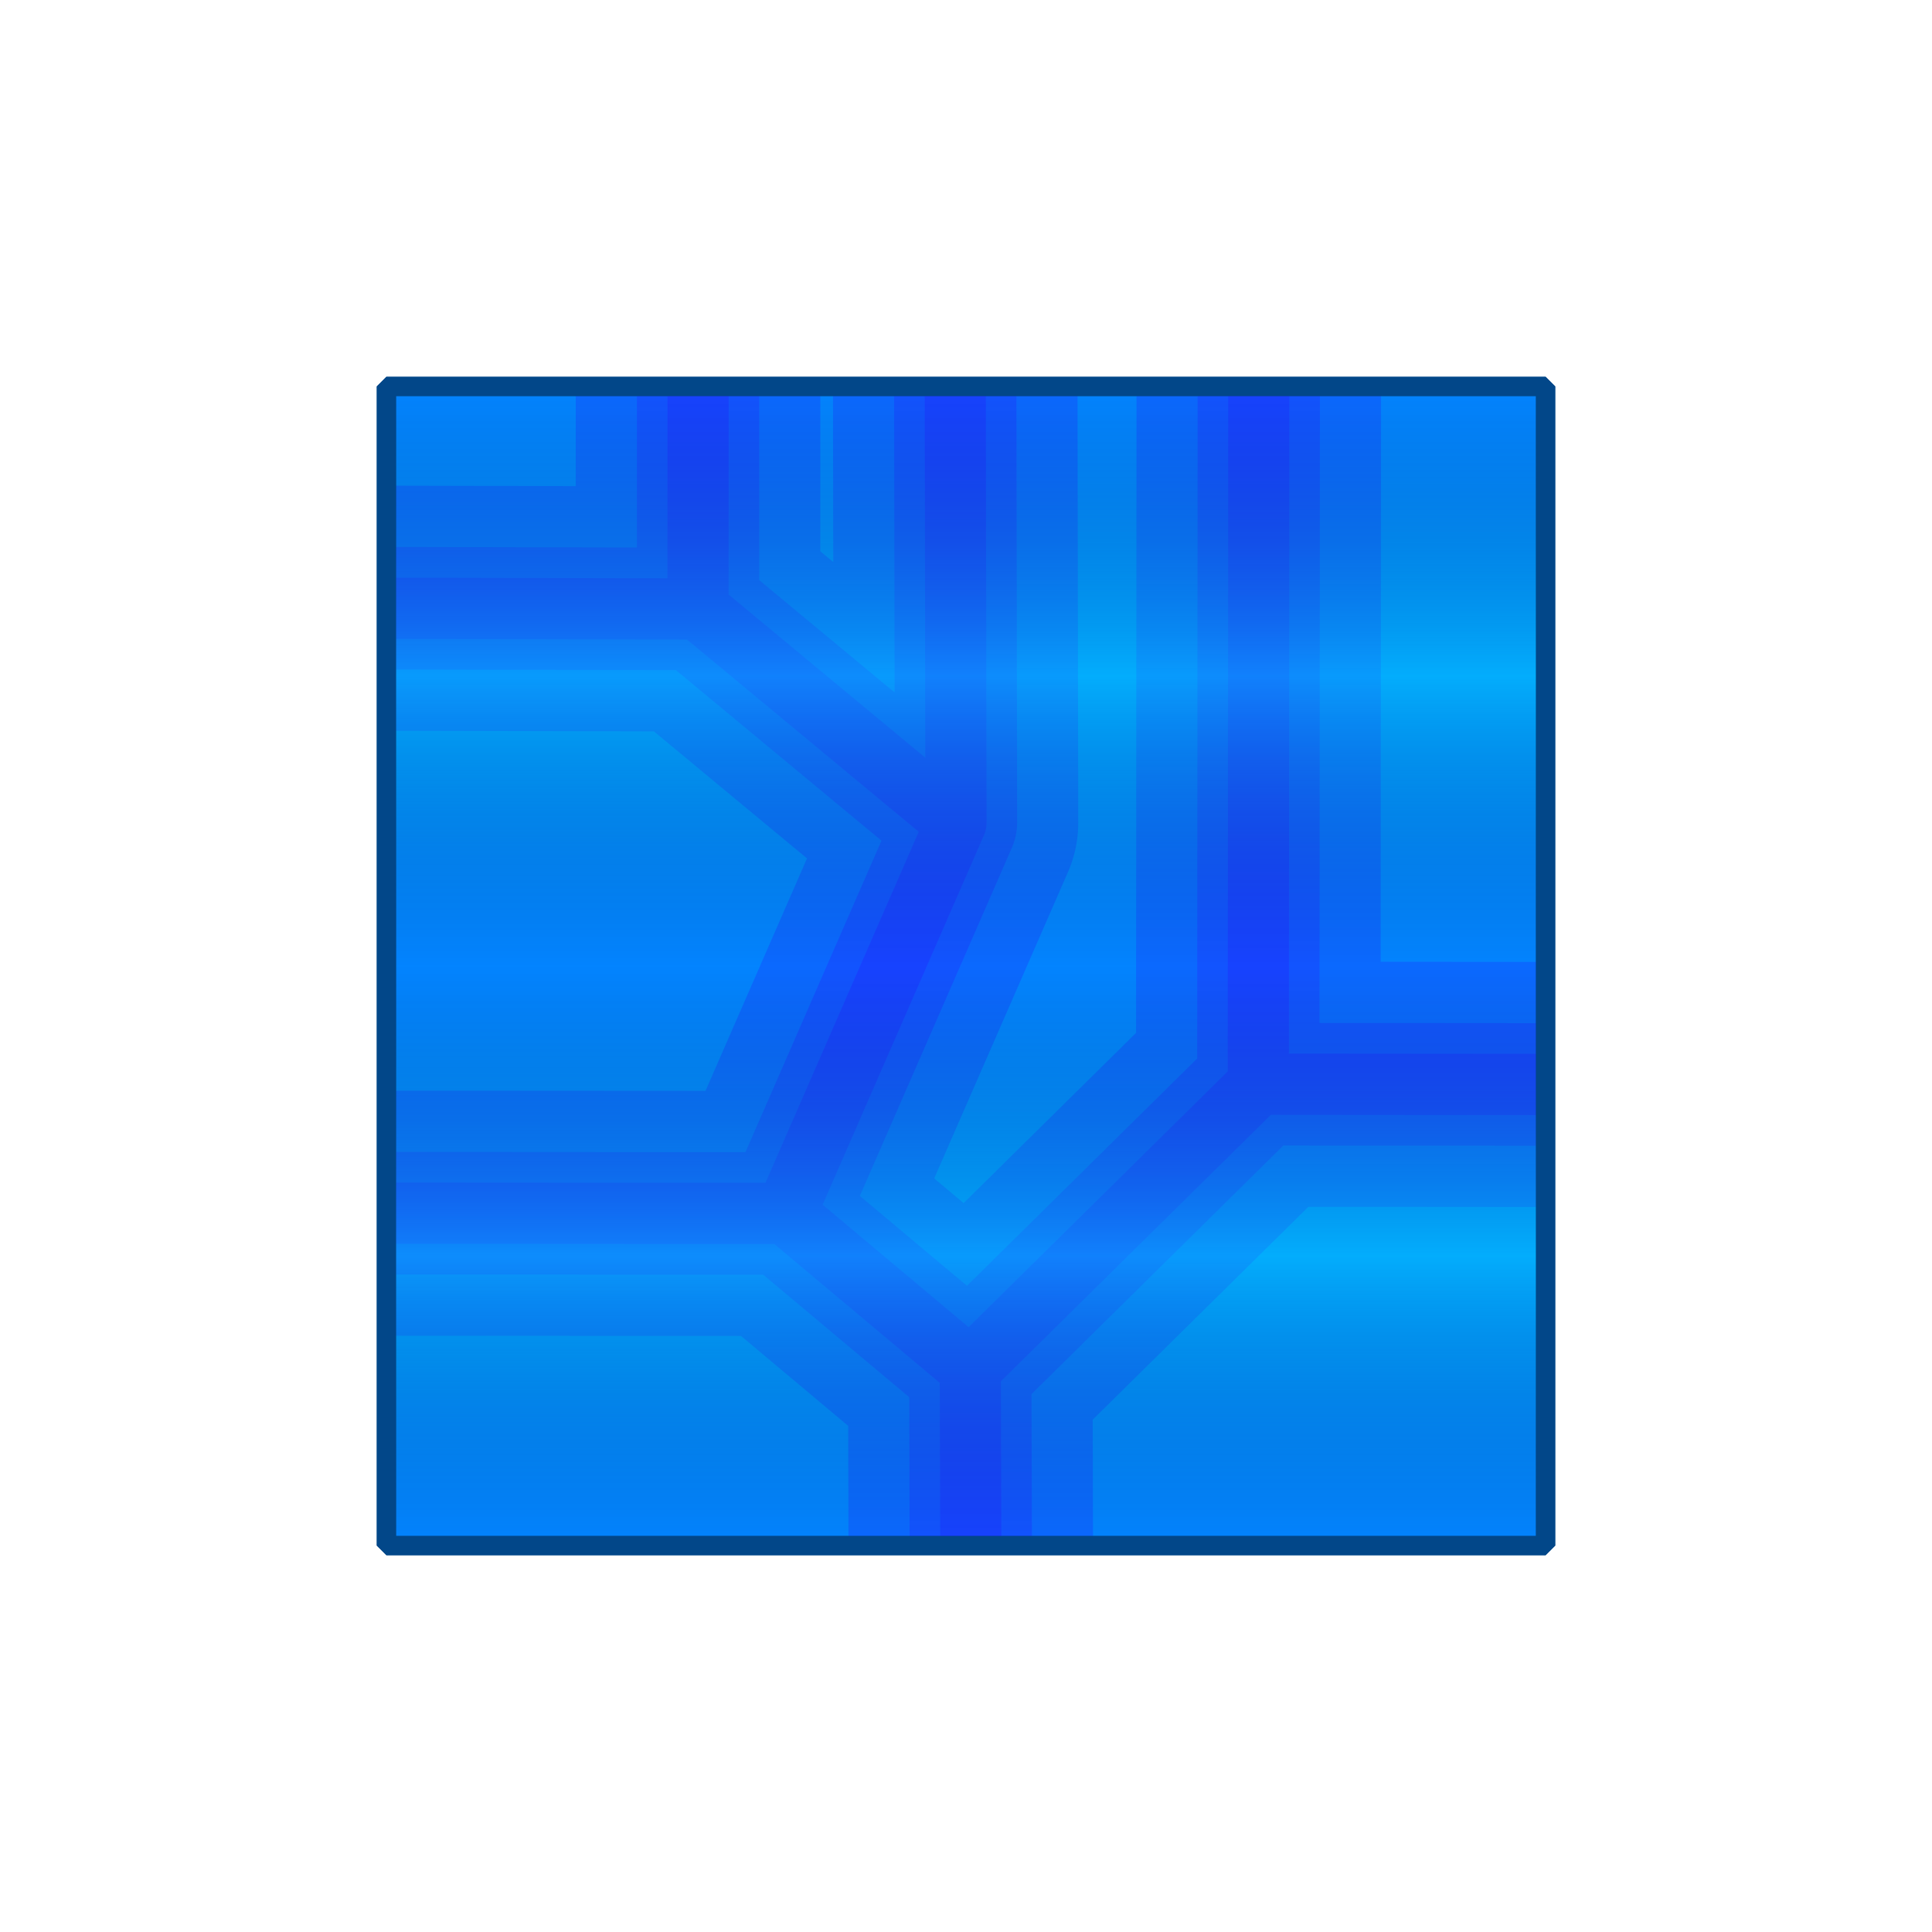
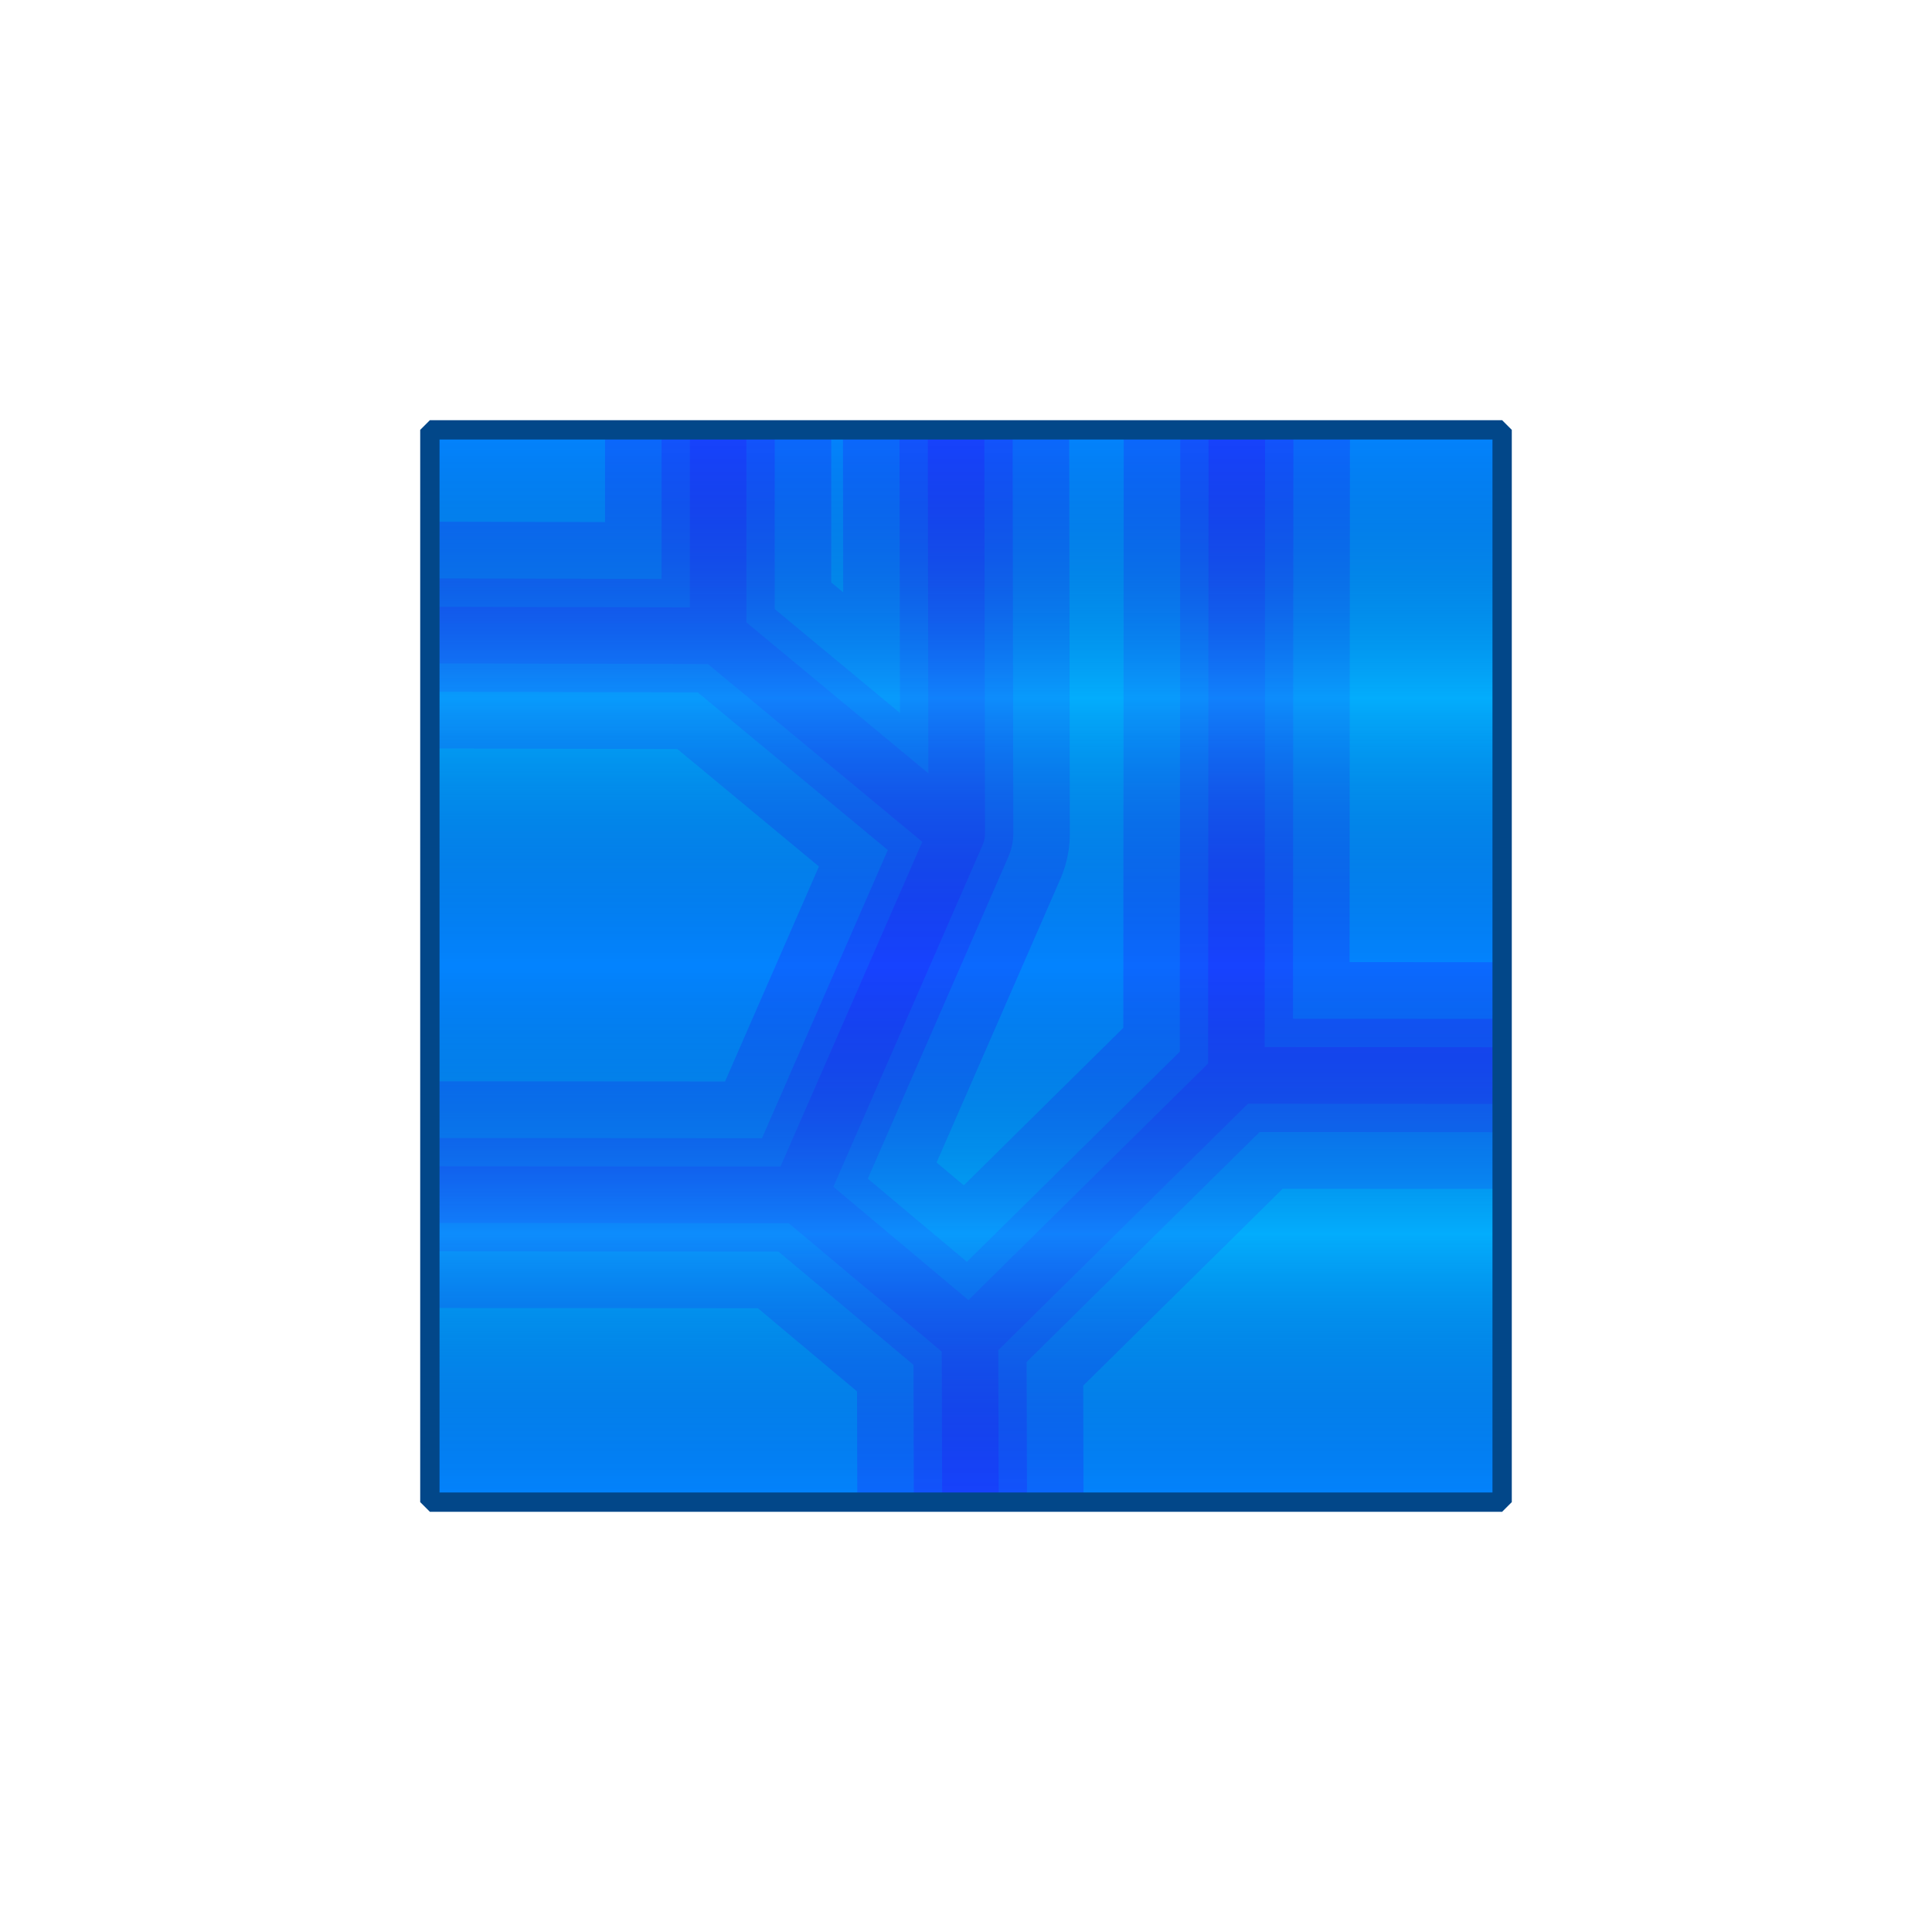
<svg xmlns="http://www.w3.org/2000/svg" width="240pt" height="240pt" viewBox="0 0 240 240">
  <defs>
    <linearGradient id="gradient0" gradientUnits="objectBoundingBox" x1="0.008" y1="0.5" x2="0.008" y2="0" spreadMethod="reflect">
      <stop stop-color="#02fff7" offset="0" stop-opacity="0.329" />
      <stop stop-color="#000000" offset="1" stop-opacity="0" />
    </linearGradient>
    <linearGradient id="gradient1" gradientUnits="objectBoundingBox" x1="0.008" y1="0.5" x2="0.008" y2="0" spreadMethod="reflect">
      <stop stop-color="#02fff7" offset="0" stop-opacity="0.329" />
      <stop stop-color="#000000" offset="1" stop-opacity="0" />
    </linearGradient>
  </defs>
-   <g id="group0" transform="translate(48, 48)" fill="none">
-     <rect id="shape0" transform="matrix(0.9884679 0 0 0.9884679 -1.4210854715202e-14 -1.4210854715202e-14)" fill="#0384ff" fill-rule="evenodd" stroke="#024789" stroke-width="2.4" stroke-linecap="square" stroke-linejoin="bevel" width="145.68" height="145.68" />
-     <g id="group1" transform="matrix(1.000412 0 0 1.002477 1.13686837721616e-13 1.27897692436818e-13)" fill="none">
-       <path id="shape01" transform="matrix(0.9884679 0 0 0.9884679 -2.8421709430404e-14 2.8421709430404e-14)" fill="none" stroke-opacity="0.2" stroke="#2e02ff" stroke-width="15.36" stroke-linecap="butt" stroke-linejoin="round" d="M0 27.81L39.15 27.9L39.15 0M39.15 27.9L71.55 54.72L71.46 0.18M71.55 54.72L50.13 103.68L0.81 103.65M50.13 103.68L73.35 123.12L73.41 145.32M73.35 123.12L109.53 87.48L109.59 0.24M109.53 87.48L145.62 87.51L145.62 87.51M109.53 87.48" />
-       <path id="shape1" transform="matrix(0.9884679 0 0 0.9884679 7.38964445190504e-13 7.24753590475302e-13)" fill="none" stroke-opacity="0.208" stroke="#2e02ff" stroke-width="30.72" stroke-linecap="butt" stroke-linejoin="round" d="M0 27.81L39.15 27.9L39.15 0M39.15 27.9L71.55 54.72L71.46 0.18M71.55 54.72L50.13 103.68L0.81 103.65M50.13 103.68L73.35 123.12L73.41 145.32M73.35 123.12L109.53 87.48L109.59 0.24M109.53 87.48L145.62 87.51L145.62 87.51M109.53 87.48" />
-       <path id="shape02" transform="matrix(0.9884679 0 0 0.9884679 7.105427357601e-14 0)" fill="none" stroke-opacity="0.2" stroke="#2e02ff" stroke-width="7.68" stroke-linecap="butt" stroke-linejoin="round" d="M0 27.81L39.15 27.9L39.15 0M39.15 27.9L71.55 54.72L71.46 0.18M71.55 54.72L50.13 103.68L0.81 103.65M50.13 103.68L73.35 123.12L73.41 145.32M73.35 123.12L109.53 87.48L109.59 0.24M109.53 87.48L145.62 87.51L145.62 87.51M109.53 87.48" />
+   <g id="group0" transform="translate(53.4, 53.4)" fill="none">
+     <g id="group1" transform="matrix(0.925 0 0 0.925 1.56319401867222e-13 1.56319401867222e-13)" fill="none">
+       <rect id="shape0" transform="matrix(0.9884679 0 0 0.9884679 0 0)" fill="#0384ff" fill-rule="evenodd" stroke="#024789" stroke-width="2.4" stroke-linecap="square" stroke-linejoin="bevel" width="145.68" height="145.68" />
+       <g id="group11" transform="matrix(1.000412 0 0 1.002477 1.27897692436818e-13 1.4210854715202e-13)" fill="none">
+         <path id="shape01" transform="matrix(0.9884679 0 0 0.9884679 -2.8421709430404e-14 2.8421709430404e-14)" fill="none" stroke-opacity="0.2" stroke="#2e02ff" stroke-width="15.36" stroke-linecap="butt" stroke-linejoin="round" d="M0 27.81L39.15 27.9L39.15 0M39.15 27.9L71.55 54.72L71.46 0.18M71.55 54.72L50.13 103.68L0.81 103.65M50.13 103.68L73.35 123.12L73.41 145.32M73.35 123.12L109.53 87.48L109.59 0.24M109.53 87.48L145.62 87.51L145.62 87.51M109.53 87.48" />
+         <path id="shape1" transform="matrix(0.9884679 0 0 0.9884679 7.24753590475302e-13 7.105427357601e-13)" fill="none" stroke-opacity="0.208" stroke="#2e02ff" stroke-width="30.72" stroke-linecap="butt" stroke-linejoin="round" d="M0 27.81L39.15 27.9L39.15 0M39.15 27.9L71.55 54.72L71.46 0.18M71.55 54.72L50.13 103.68L0.81 103.65M50.13 103.68L73.35 123.12L73.41 145.32M73.35 123.12L109.53 87.48L109.59 0.24M109.53 87.48L145.62 87.51L145.62 87.51M109.53 87.48" />
+         <path id="shape02" transform="matrix(0.9884679 0 0 0.9884679 5.6843418860808e-14 0)" fill="none" stroke-opacity="0.2" stroke="#2e02ff" stroke-width="7.68" stroke-linecap="butt" stroke-linejoin="round" d="M0 27.81L39.15 27.9L39.15 0M39.15 27.9L71.55 54.72L71.46 0.18M71.55 54.72L50.13 103.68L0.81 103.65M50.13 103.68L73.35 123.12L73.41 145.32M73.35 123.12L109.53 87.48L109.59 0.24M109.53 87.48L145.62 87.51L145.62 87.51M109.53 87.48" />
+       </g>
+       <g id="group2" fill="none">
+         <rect id="shape2" fill="url(#gradient0)" fill-rule="evenodd" stroke-opacity="0" stroke="#000000" stroke-width="0" stroke-linecap="square" stroke-linejoin="bevel" width="144" height="72" />
+         <rect id="shape03" transform="matrix(1 0 0 -1 0 144)" fill="url(#gradient1)" fill-rule="evenodd" stroke-opacity="0" stroke="#000000" stroke-width="0" stroke-linecap="square" stroke-linejoin="bevel" width="144" height="72" />
+       </g>
    </g>
-     <g id="group2" fill="none">
-       <rect id="shape2" fill="url(#gradient0)" fill-rule="evenodd" stroke-opacity="0" stroke="#000000" stroke-width="0" stroke-linecap="square" stroke-linejoin="bevel" width="144" height="72" />
-       <rect id="shape03" transform="matrix(1 0 0 -1 0 144)" fill="url(#gradient1)" fill-rule="evenodd" stroke-opacity="0" stroke="#000000" stroke-width="0" stroke-linecap="square" stroke-linejoin="bevel" width="144" height="72" />
-     </g>
-     <rect id="shape04" fill="none" stroke="#024789" stroke-width="2.4" stroke-linecap="square" stroke-linejoin="bevel" width="144" height="144" />
+     <rect id="shape04" fill="none" stroke="#024789" stroke-width="2.4" stroke-linecap="square" stroke-linejoin="bevel" width="133.2" height="133.2" />
  </g>
</svg>
